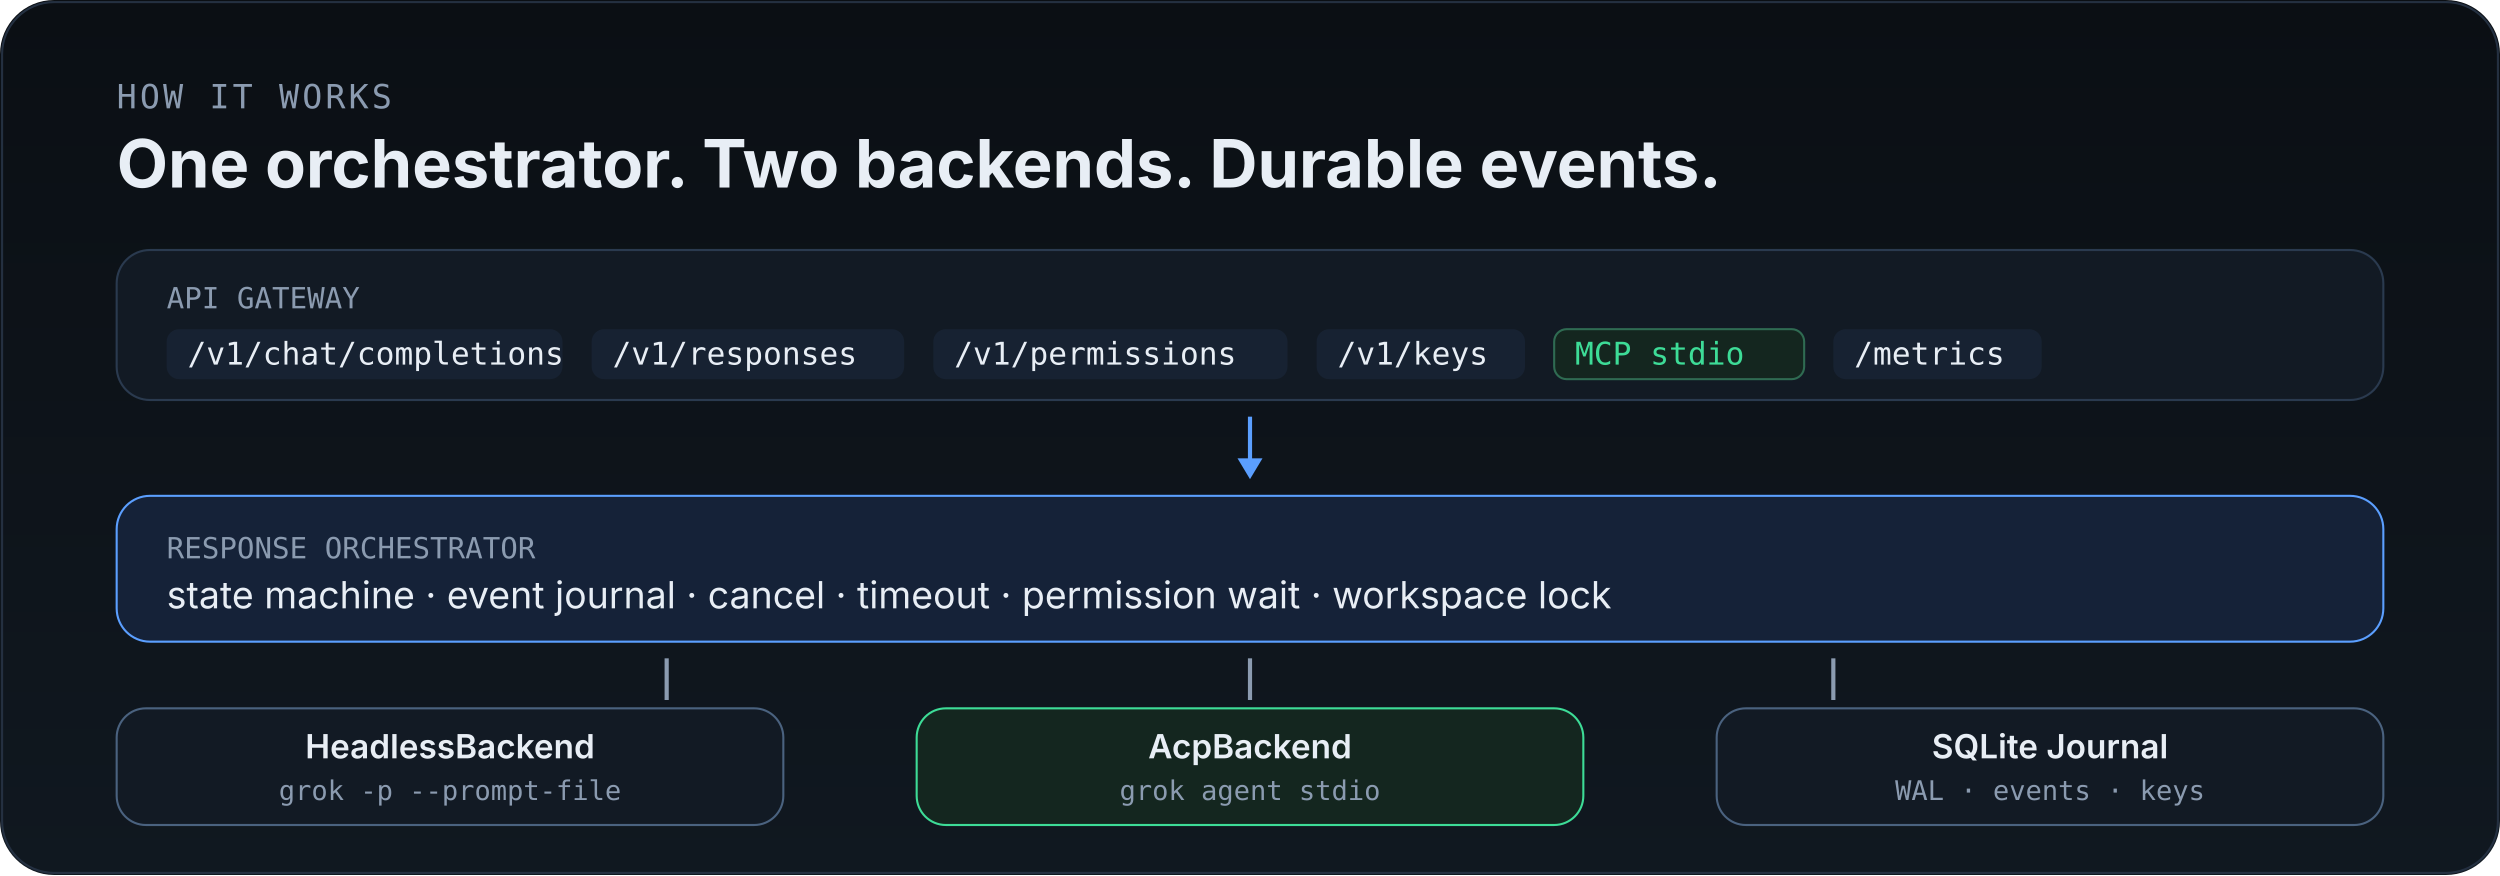
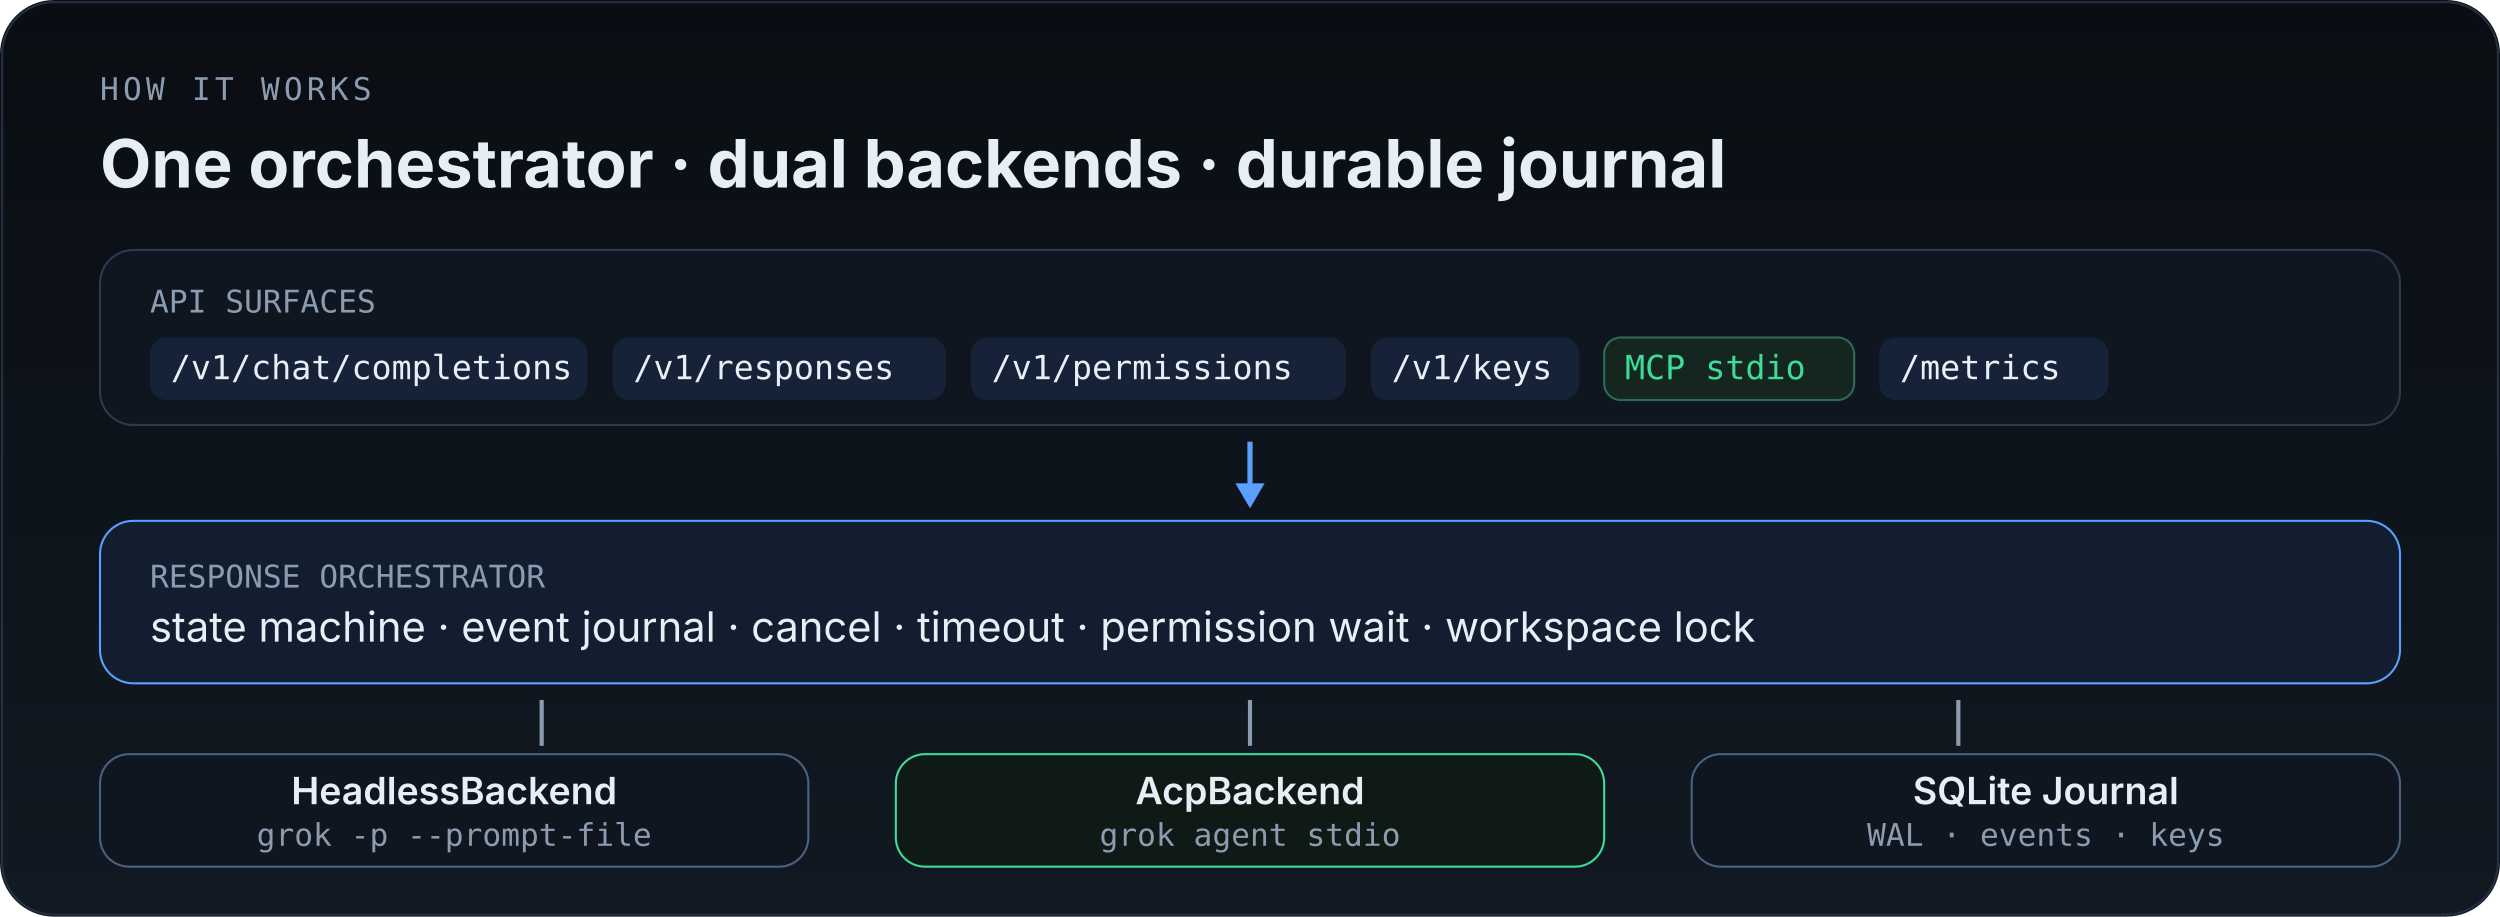
- <svg xmlns="http://www.w3.org/2000/svg" width="1200" height="420" viewBox="0 0 1200 420" role="img" aria-labelledby="title desc">
+ <svg xmlns="http://www.w3.org/2000/svg" width="1200" height="440" viewBox="0 0 1200 440" role="img" aria-labelledby="title desc">
  <defs>
    <linearGradient id="bg2" x1="0" y1="0" x2="0" y2="1">
-       <stop offset="0%" stop-color="#0B0F14" />
-       <stop offset="100%" stop-color="#101820" />
+       <stop offset="0%" stop-color="#0A0E13" />
+       <stop offset="100%" stop-color="#111922" />
    </linearGradient>
  </defs>
-   <rect width="1200" height="420" rx="26" fill="url(#bg2)" />
-   <rect x="1" y="1" width="1198" height="418" rx="25" fill="none" stroke="#243041" />
-   <text x="56" y="52" fill="#8B9BB0" font-family="ui-monospace, SFMono-Regular, Menlo, monospace" font-size="16" letter-spacing="1.5">HOW IT WORKS</text>
-   <text x="56" y="90" fill="#E8EEF5" font-family="-apple-system, BlinkMacSystemFont, Segoe UI, PingFang SC, sans-serif" font-size="32" font-weight="700">One orchestrator. Two backends. Durable events.</text>
-   <g transform="translate(56 120)">
-     <rect width="1088" height="72" rx="16" fill="#121A24" stroke="#2A3A4F" />
-     <text x="24" y="28" fill="#8B9BB0" font-family="ui-monospace, SFMono-Regular, Menlo, monospace" font-size="14">API GATEWAY</text>
-     <g font-family="ui-monospace, SFMono-Regular, Menlo, monospace" font-size="15" fill="#E8EEF5">
-       <rect x="24" y="38" width="190" height="24" rx="6" fill="#172232" />
-       <text x="34" y="55">/v1/chat/completions</text>
-       <rect x="228" y="38" width="150" height="24" rx="6" fill="#172232" />
-       <text x="238" y="55">/v1/responses</text>
-       <rect x="392" y="38" width="170" height="24" rx="6" fill="#172232" />
-       <text x="402" y="55">/v1/permissions</text>
-       <rect x="576" y="38" width="100" height="24" rx="6" fill="#172232" />
-       <text x="586" y="55">/v1/keys</text>
-       <rect x="690" y="38" width="120" height="24" rx="6" fill="#14261F" stroke="#2F6B52" />
-       <text x="700" y="55" fill="#3DDC97">MCP stdio</text>
-       <rect x="824" y="38" width="100" height="24" rx="6" fill="#172232" />
-       <text x="834" y="55">/metrics</text>
+   <rect width="1200" height="440" rx="26" fill="url(#bg2)" />
+   <rect x="1" y="1" width="1198" height="438" rx="25" fill="none" stroke="#243041" />
+   <text x="48" y="48" fill="#8B9BB0" font-family="ui-monospace, SFMono-Regular, Menlo, monospace" font-size="15" letter-spacing="2">HOW IT WORKS</text>
+   <text x="48" y="90" fill="#E8EEF5" font-family="-apple-system, BlinkMacSystemFont, Segoe UI, PingFang SC, sans-serif" font-size="32" font-weight="700">One orchestrator · dual backends · durable journal</text>
+   <g transform="translate(48 120)">
+     <rect width="1104" height="84" rx="16" fill="#0F1620" stroke="#2A3A4F" />
+     <text x="24" y="30" fill="#8B9BB0" font-family="ui-monospace, SFMono-Regular, Menlo, monospace" font-size="15">API SURFACES</text>
+     <g font-family="ui-monospace, SFMono-Regular, Menlo, monospace" font-size="16">
+       <rect x="24" y="42" width="210" height="30" rx="8" fill="#152238" />
+       <text x="34" y="62" fill="#E8EEF5">/v1/chat/completions</text>
+       <rect x="246" y="42" width="160" height="30" rx="8" fill="#152238" />
+       <text x="256" y="62" fill="#E8EEF5">/v1/responses</text>
+       <rect x="418" y="42" width="180" height="30" rx="8" fill="#152238" />
+       <text x="428" y="62" fill="#E8EEF5">/v1/permissions</text>
+       <rect x="610" y="42" width="100" height="30" rx="8" fill="#152238" />
+       <text x="620" y="62" fill="#E8EEF5">/v1/keys</text>
+       <rect x="722" y="42" width="120" height="30" rx="8" fill="#14261F" stroke="#2F6B52" />
+       <text x="732" y="62" fill="#3DDC97">MCP stdio</text>
+       <rect x="854" y="42" width="110" height="30" rx="8" fill="#152238" />
+       <text x="864" y="62" fill="#E8EEF5">/metrics</text>
    </g>
  </g>
-   <path d="M600 200 V222" stroke="#5B9FFF" stroke-width="2" />
-   <polygon points="600,230 594,220 606,220" fill="#5B9FFF" />
-   <g transform="translate(56 238)">
-     <rect width="1088" height="70" rx="16" fill="#152238" stroke="#5B9FFF" />
-     <text x="24" y="30" fill="#8B9BB0" font-family="ui-monospace, SFMono-Regular, Menlo, monospace" font-size="14">RESPONSE ORCHESTRATOR</text>
-     <text x="24" y="54" fill="#E8EEF5" font-family="-apple-system, BlinkMacSystemFont, Segoe UI, sans-serif" font-size="18">state machine · event journal · cancel · timeout · permission wait · workspace lock</text>
+   <path d="M600 212 V236" stroke="#5B9FFF" stroke-width="2.5" />
+   <polygon points="600,244 593,232 607,232" fill="#5B9FFF" />
+   <g transform="translate(48 250)">
+     <rect width="1104" height="78" rx="16" fill="#121E30" stroke="#5B9FFF" />
+     <text x="24" y="32" fill="#8B9BB0" font-family="ui-monospace, SFMono-Regular, Menlo, monospace" font-size="15">RESPONSE ORCHESTRATOR</text>
+     <text x="24" y="58" fill="#E8EEF5" font-family="-apple-system, BlinkMacSystemFont, Segoe UI, sans-serif" font-size="20">state machine · event journal · cancel · timeout · permission wait · workspace lock</text>
  </g>
-   <path d="M320 316 V336" stroke="#8B9BB0" stroke-width="2" />
-   <path d="M600 316 V336" stroke="#8B9BB0" stroke-width="2" />
-   <path d="M880 316 V336" stroke="#8B9BB0" stroke-width="2" />
-   <g transform="translate(56 340)">
-     <rect width="320" height="56" rx="14" fill="#121A24" stroke="#4A627F" />
-     <text x="160" y="24" text-anchor="middle" fill="#E8EEF5" font-family="-apple-system, BlinkMacSystemFont, Segoe UI, sans-serif" font-size="16" font-weight="600">HeadlessBackend</text>
-     <text x="160" y="44" text-anchor="middle" fill="#8B9BB0" font-family="ui-monospace, SFMono-Regular, Menlo, monospace" font-size="13">grok -p --prompt-file</text>
-     <rect x="384" width="320" height="56" rx="14" fill="#14261F" stroke="#3DDC97" />
-     <text x="544" y="24" text-anchor="middle" fill="#E8EEF5" font-family="-apple-system, BlinkMacSystemFont, Segoe UI, sans-serif" font-size="16" font-weight="600">AcpBackend</text>
-     <text x="544" y="44" text-anchor="middle" fill="#8B9BB0" font-family="ui-monospace, SFMono-Regular, Menlo, monospace" font-size="13">grok agent stdio</text>
-     <rect x="768" width="320" height="56" rx="14" fill="#121A24" stroke="#4A627F" />
-     <text x="928" y="24" text-anchor="middle" fill="#E8EEF5" font-family="-apple-system, BlinkMacSystemFont, Segoe UI, sans-serif" font-size="16" font-weight="600">SQLite Journal</text>
-     <text x="928" y="44" text-anchor="middle" fill="#8B9BB0" font-family="ui-monospace, SFMono-Regular, Menlo, monospace" font-size="13">WAL · events · keys</text>
+   <path d="M260 336 V358" stroke="#8B9BB0" stroke-width="2" />
+   <path d="M600 336 V358" stroke="#8B9BB0" stroke-width="2" />
+   <path d="M940 336 V358" stroke="#8B9BB0" stroke-width="2" />
+   <g transform="translate(48 362)" font-family="-apple-system, BlinkMacSystemFont, Segoe UI, sans-serif">
+     <rect width="340" height="54" rx="14" fill="#0F1620" stroke="#4A627F" />
+     <text x="170" y="24" text-anchor="middle" fill="#E8EEF5" font-size="18" font-weight="600">HeadlessBackend</text>
+     <text x="170" y="44" text-anchor="middle" fill="#8B9BB0" font-family="ui-monospace, SFMono-Regular, Menlo, monospace" font-size="15">grok -p --prompt-file</text>
+     <rect x="382" width="340" height="54" rx="14" fill="#0F1A16" stroke="#3DDC97" />
+     <text x="552" y="24" text-anchor="middle" fill="#E8EEF5" font-size="18" font-weight="600">AcpBackend</text>
+     <text x="552" y="44" text-anchor="middle" fill="#8B9BB0" font-family="ui-monospace, SFMono-Regular, Menlo, monospace" font-size="15">grok agent stdio</text>
+     <rect x="764" width="340" height="54" rx="14" fill="#0F1620" stroke="#4A627F" />
+     <text x="934" y="24" text-anchor="middle" fill="#E8EEF5" font-size="18" font-weight="600">SQLite Journal</text>
+     <text x="934" y="44" text-anchor="middle" fill="#8B9BB0" font-family="ui-monospace, SFMono-Regular, Menlo, monospace" font-size="15">WAL · events · keys</text>
  </g>
</svg>
